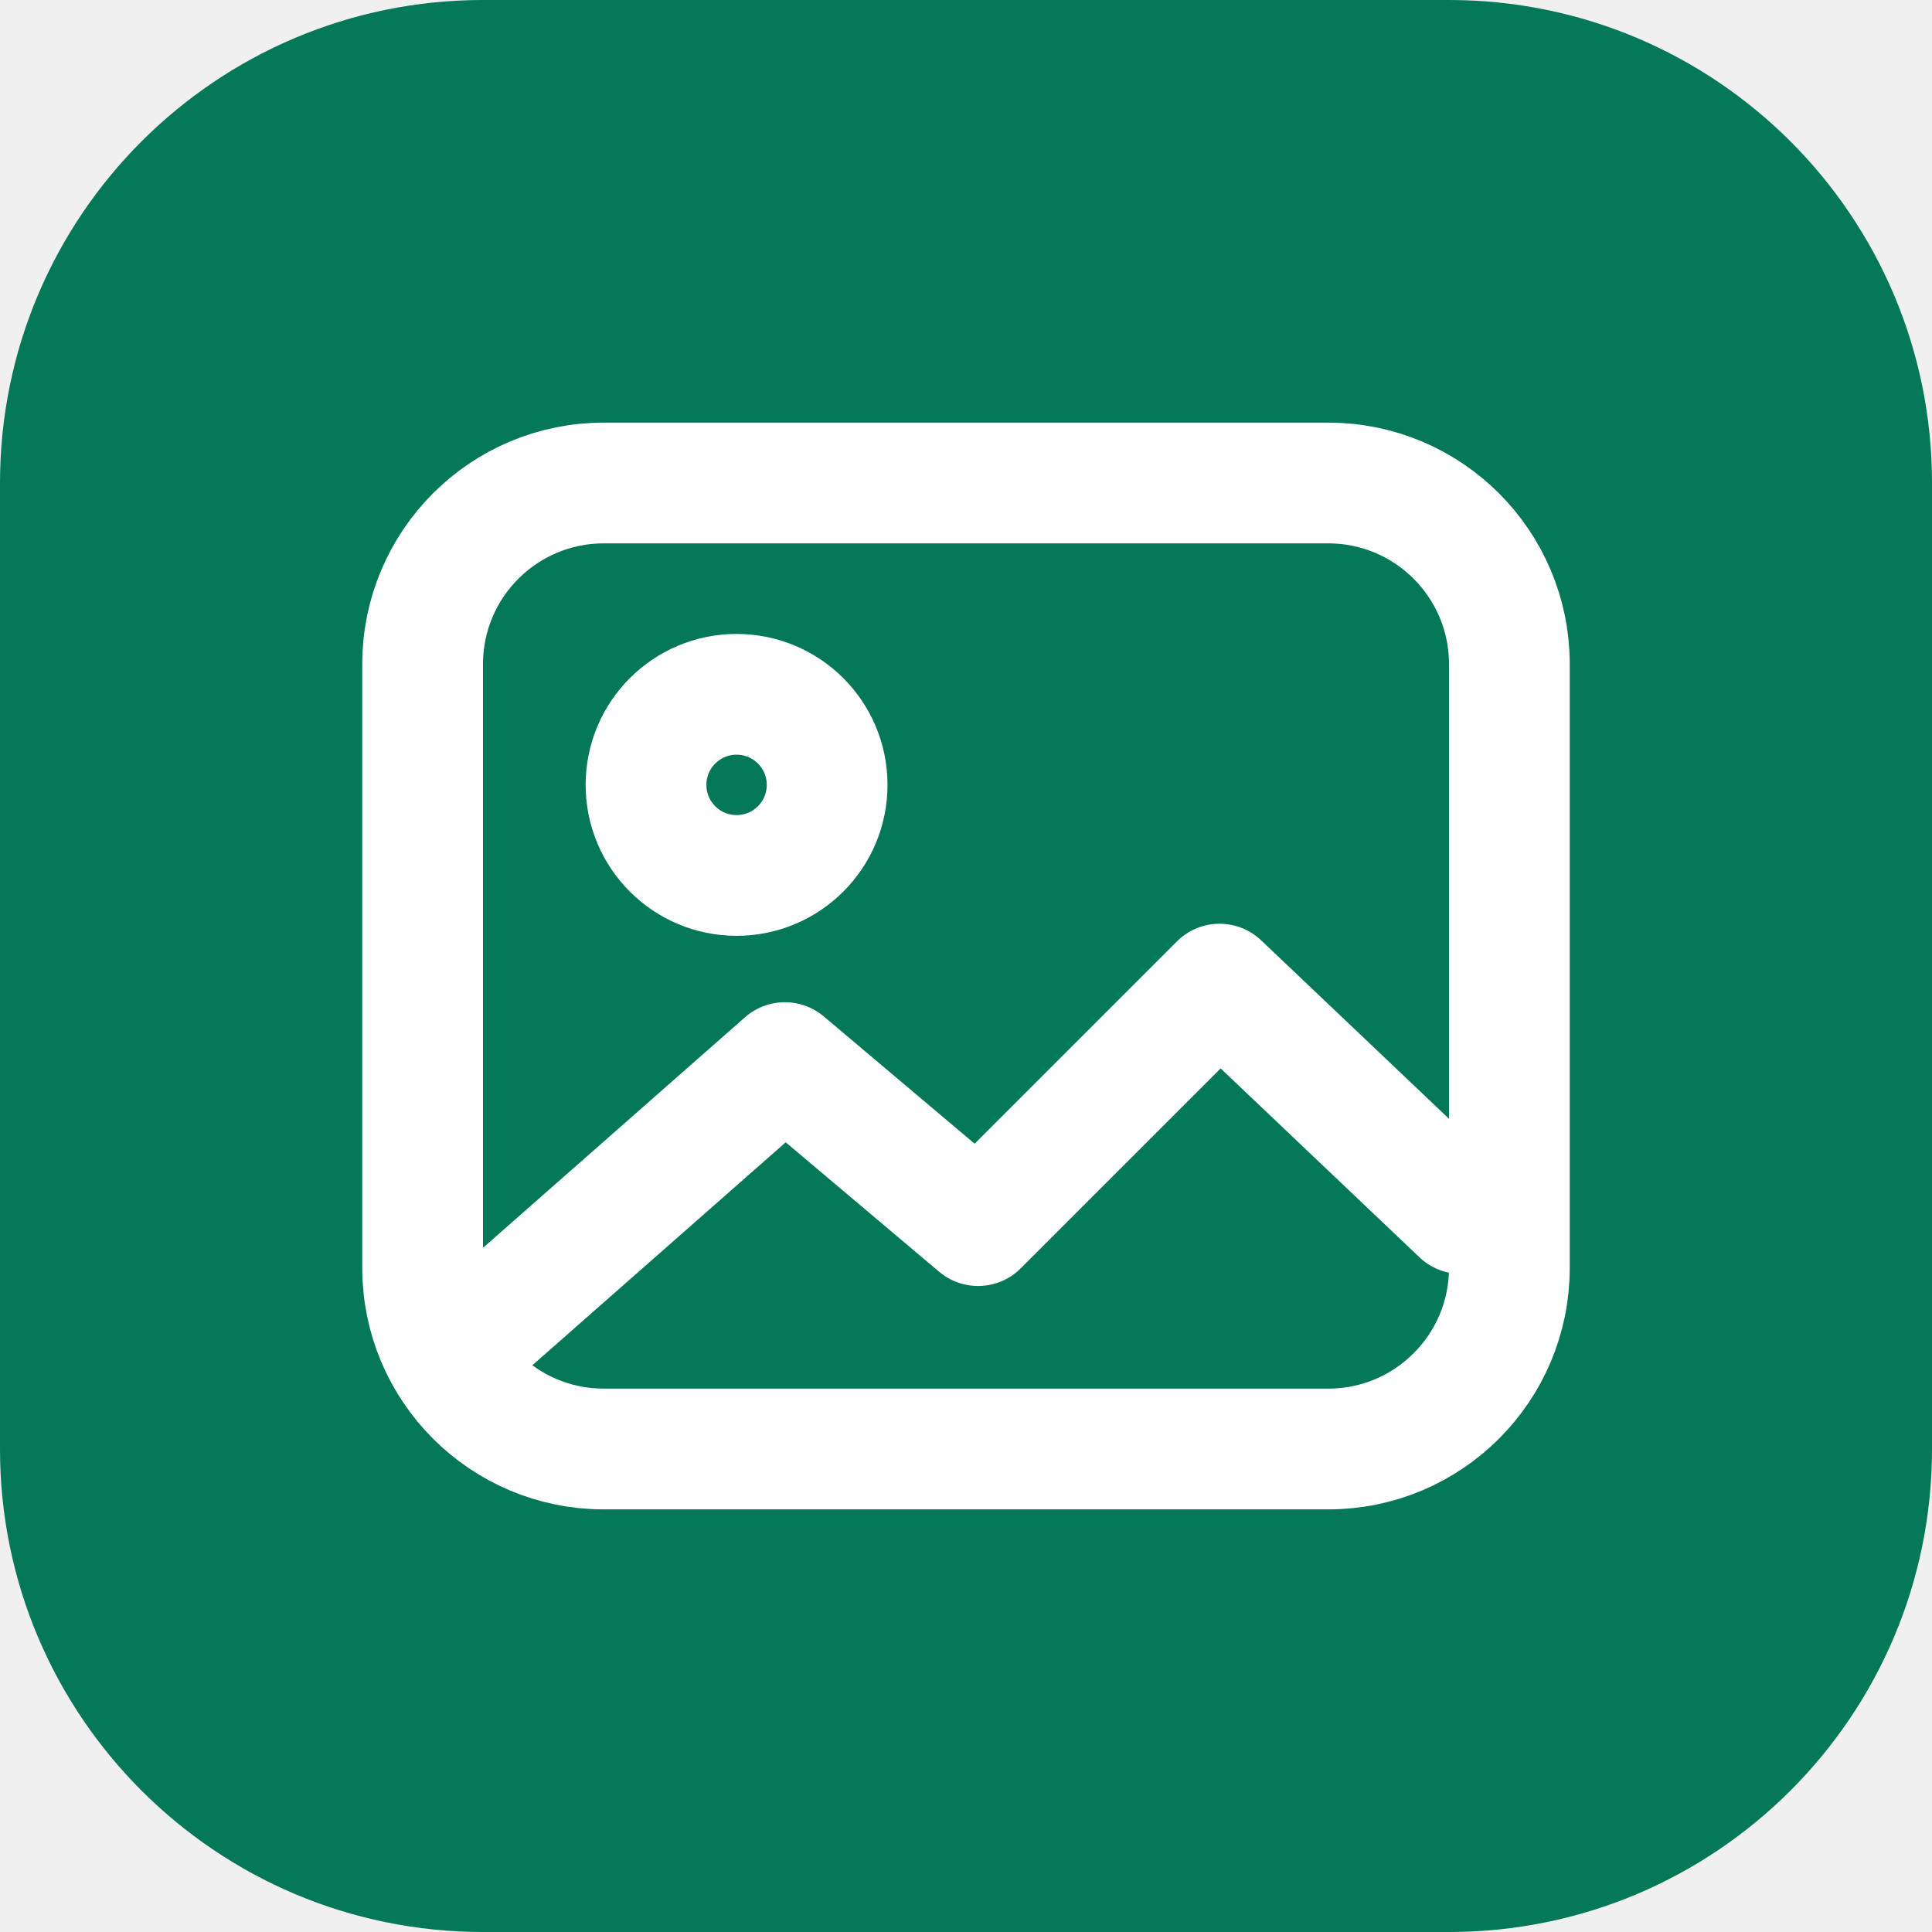
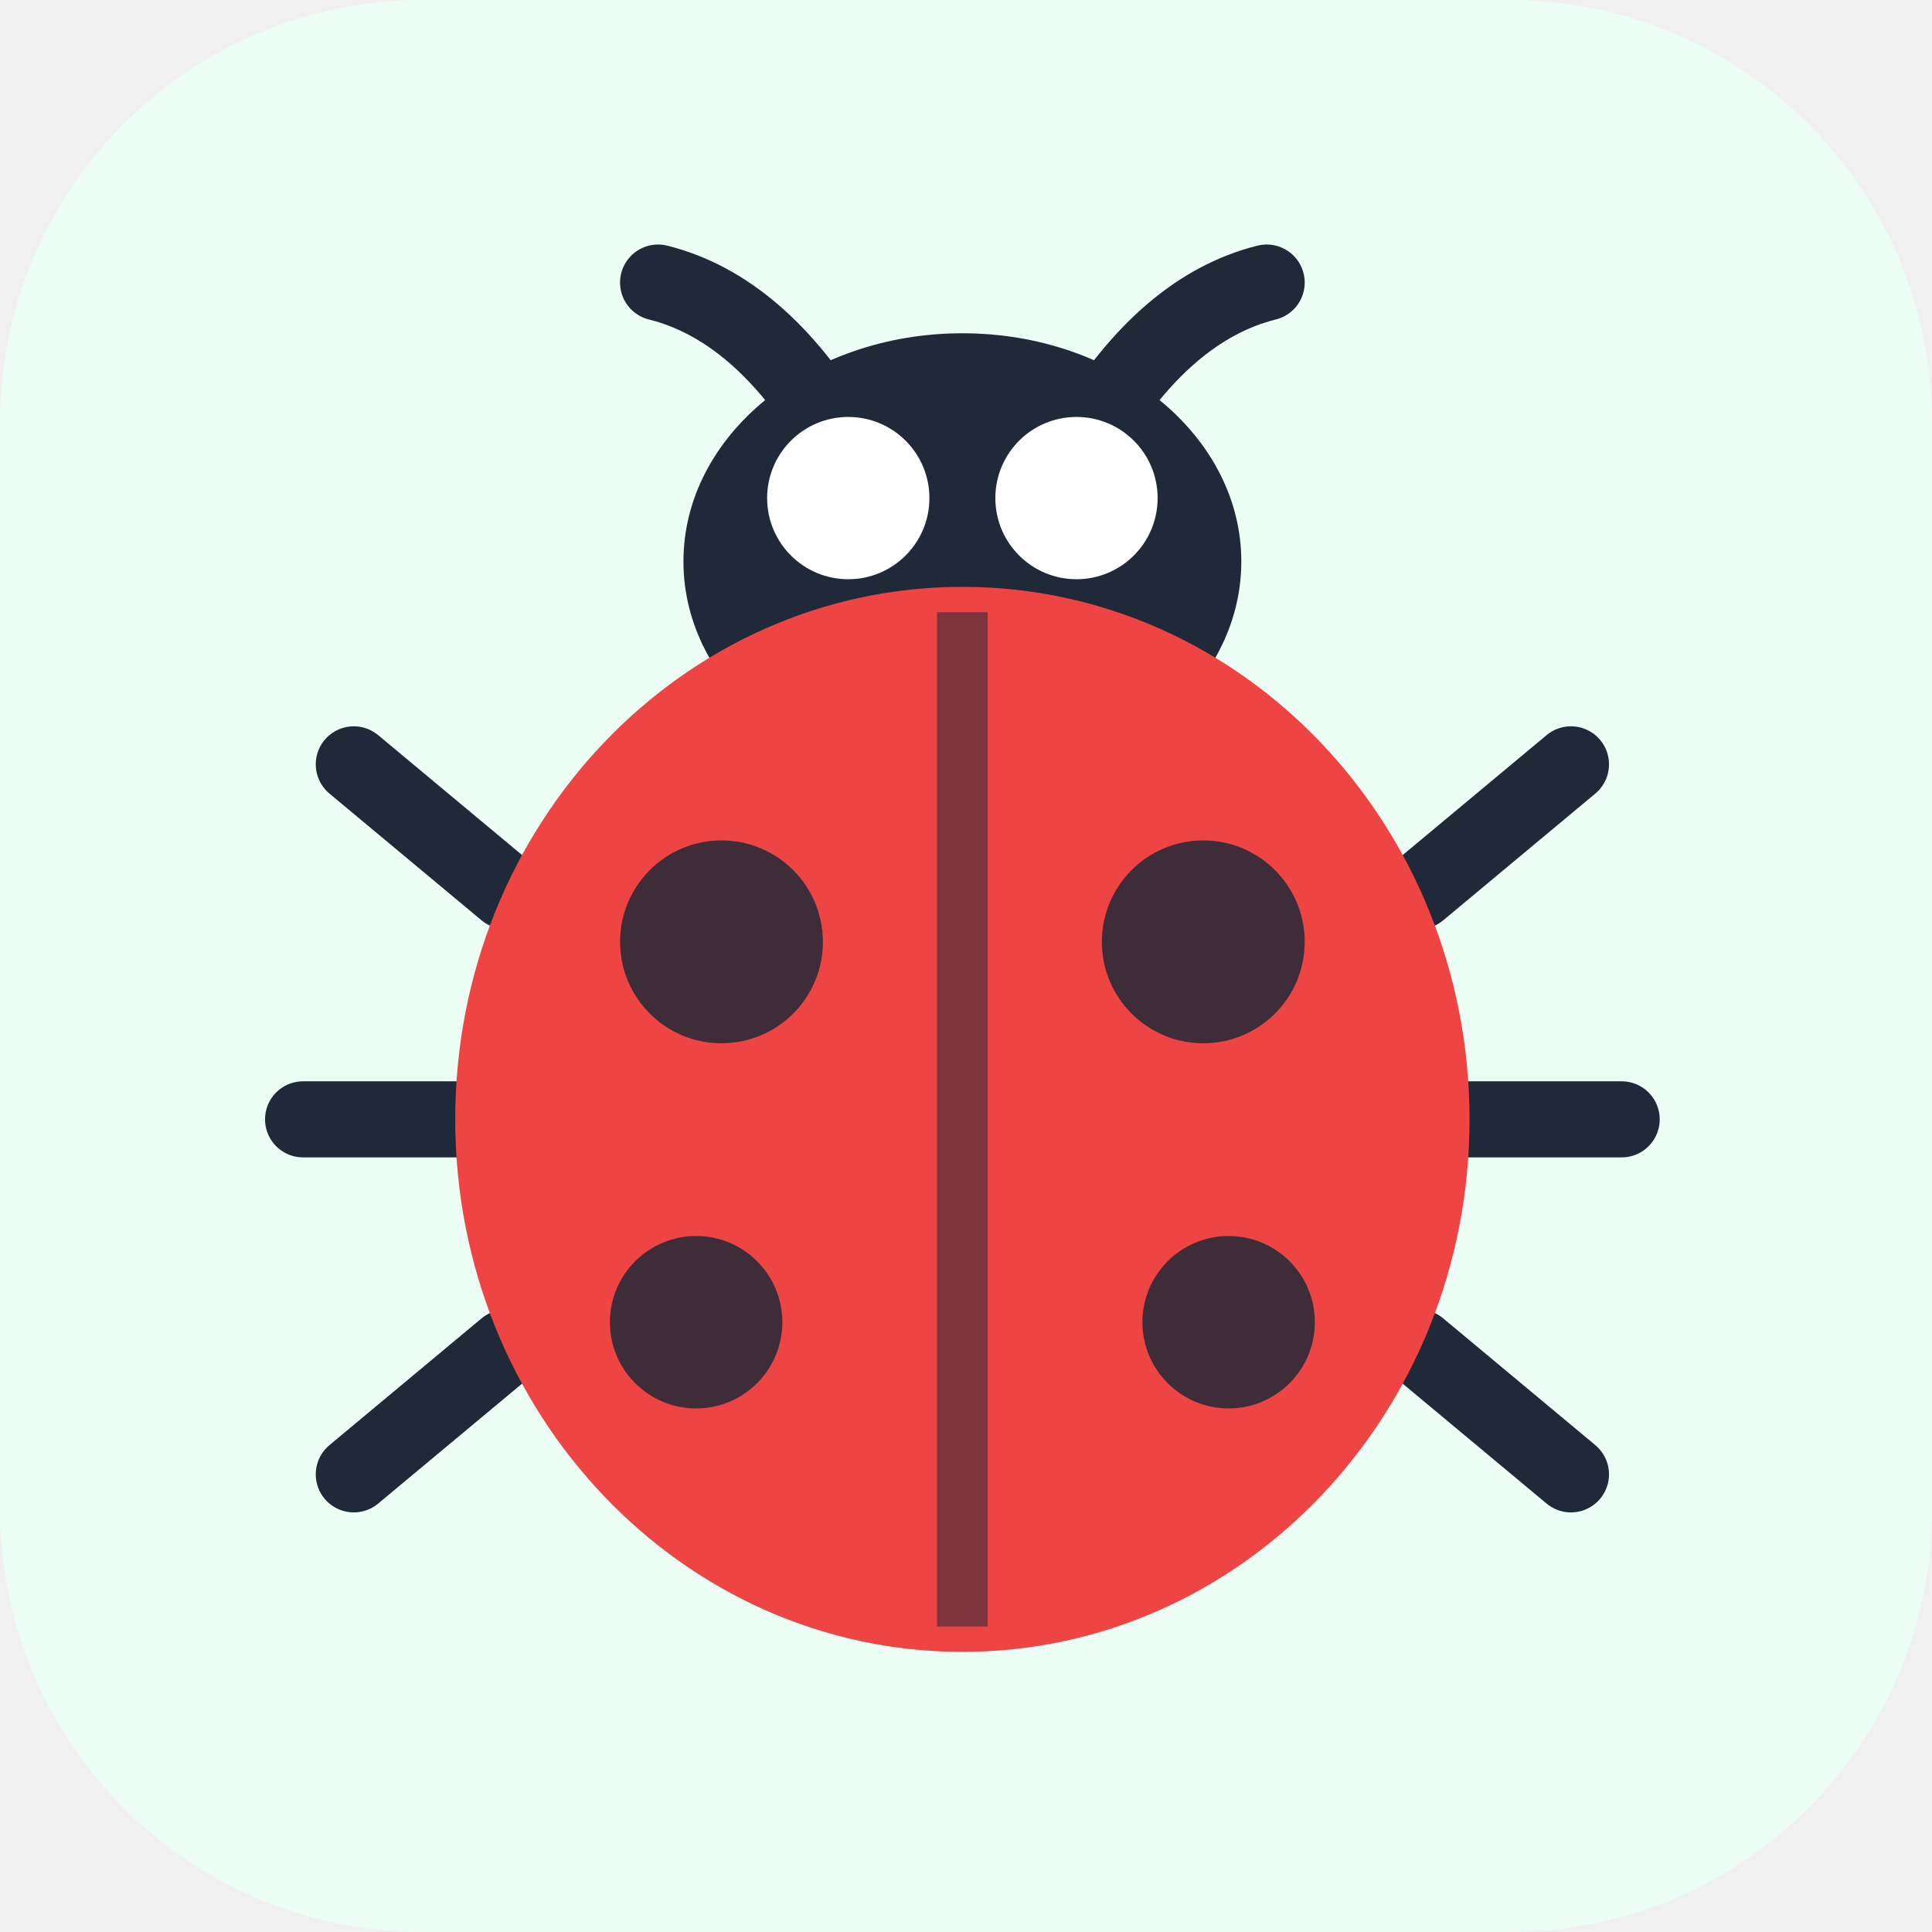
- <svg xmlns="http://www.w3.org/2000/svg" width="32" height="32" viewBox="0 0 32 32">
-   <rect width="32" height="32" rx="8" fill="#047857" />
-   <g fill="none" stroke="#ffffff" stroke-width="2" stroke-linecap="round" stroke-linejoin="round">
-     <rect x="7" y="8" width="18" height="16" rx="3" />
-     <circle cx="12.2" cy="13" r="1.5" />
-     <path d="M8 22l5-4.4 3.2 2.7 4-4 4 3.8" />
+ <svg xmlns="http://www.w3.org/2000/svg" width="64" height="64" viewBox="0 0 64 64">
+   <rect width="64" height="64" rx="14" fill="#ecfdf5" />
+   <g transform="translate(5 6) scale(0.84)">
+     <g stroke="#1f2937" stroke-width="3" stroke-linecap="round" fill="none">
+       <path d="M14 28 8 23M13 37H6M14 46l-6 5M50 28l6-5M51 37h7M50 46l6 5M27 10q-3-5-7-6M37 10q3-5 7-6" />
+     </g>
+     <ellipse cx="32" cy="15" rx="11" ry="9" fill="#1f2937" />
+     <circle cx="27.5" cy="12.5" r="3.2" fill="#fff" />
+     <circle cx="36.5" cy="12.5" r="3.2" fill="#fff" />
+     <ellipse cx="32" cy="37" rx="20" ry="21" fill="#ef4444" />
+     <path d="M32 17v40" stroke="#1f2937" stroke-opacity=".55" stroke-width="2" />
+     <g fill="#1f2937" opacity=".85">
+       <circle cx="22.5" cy="30" r="4" />
+       <circle cx="41.5" cy="30" r="4" />
+       <circle cx="21.5" cy="45" r="3.4" />
+       <circle cx="42.5" cy="45" r="3.4" />
+     </g>
  </g>
</svg>
